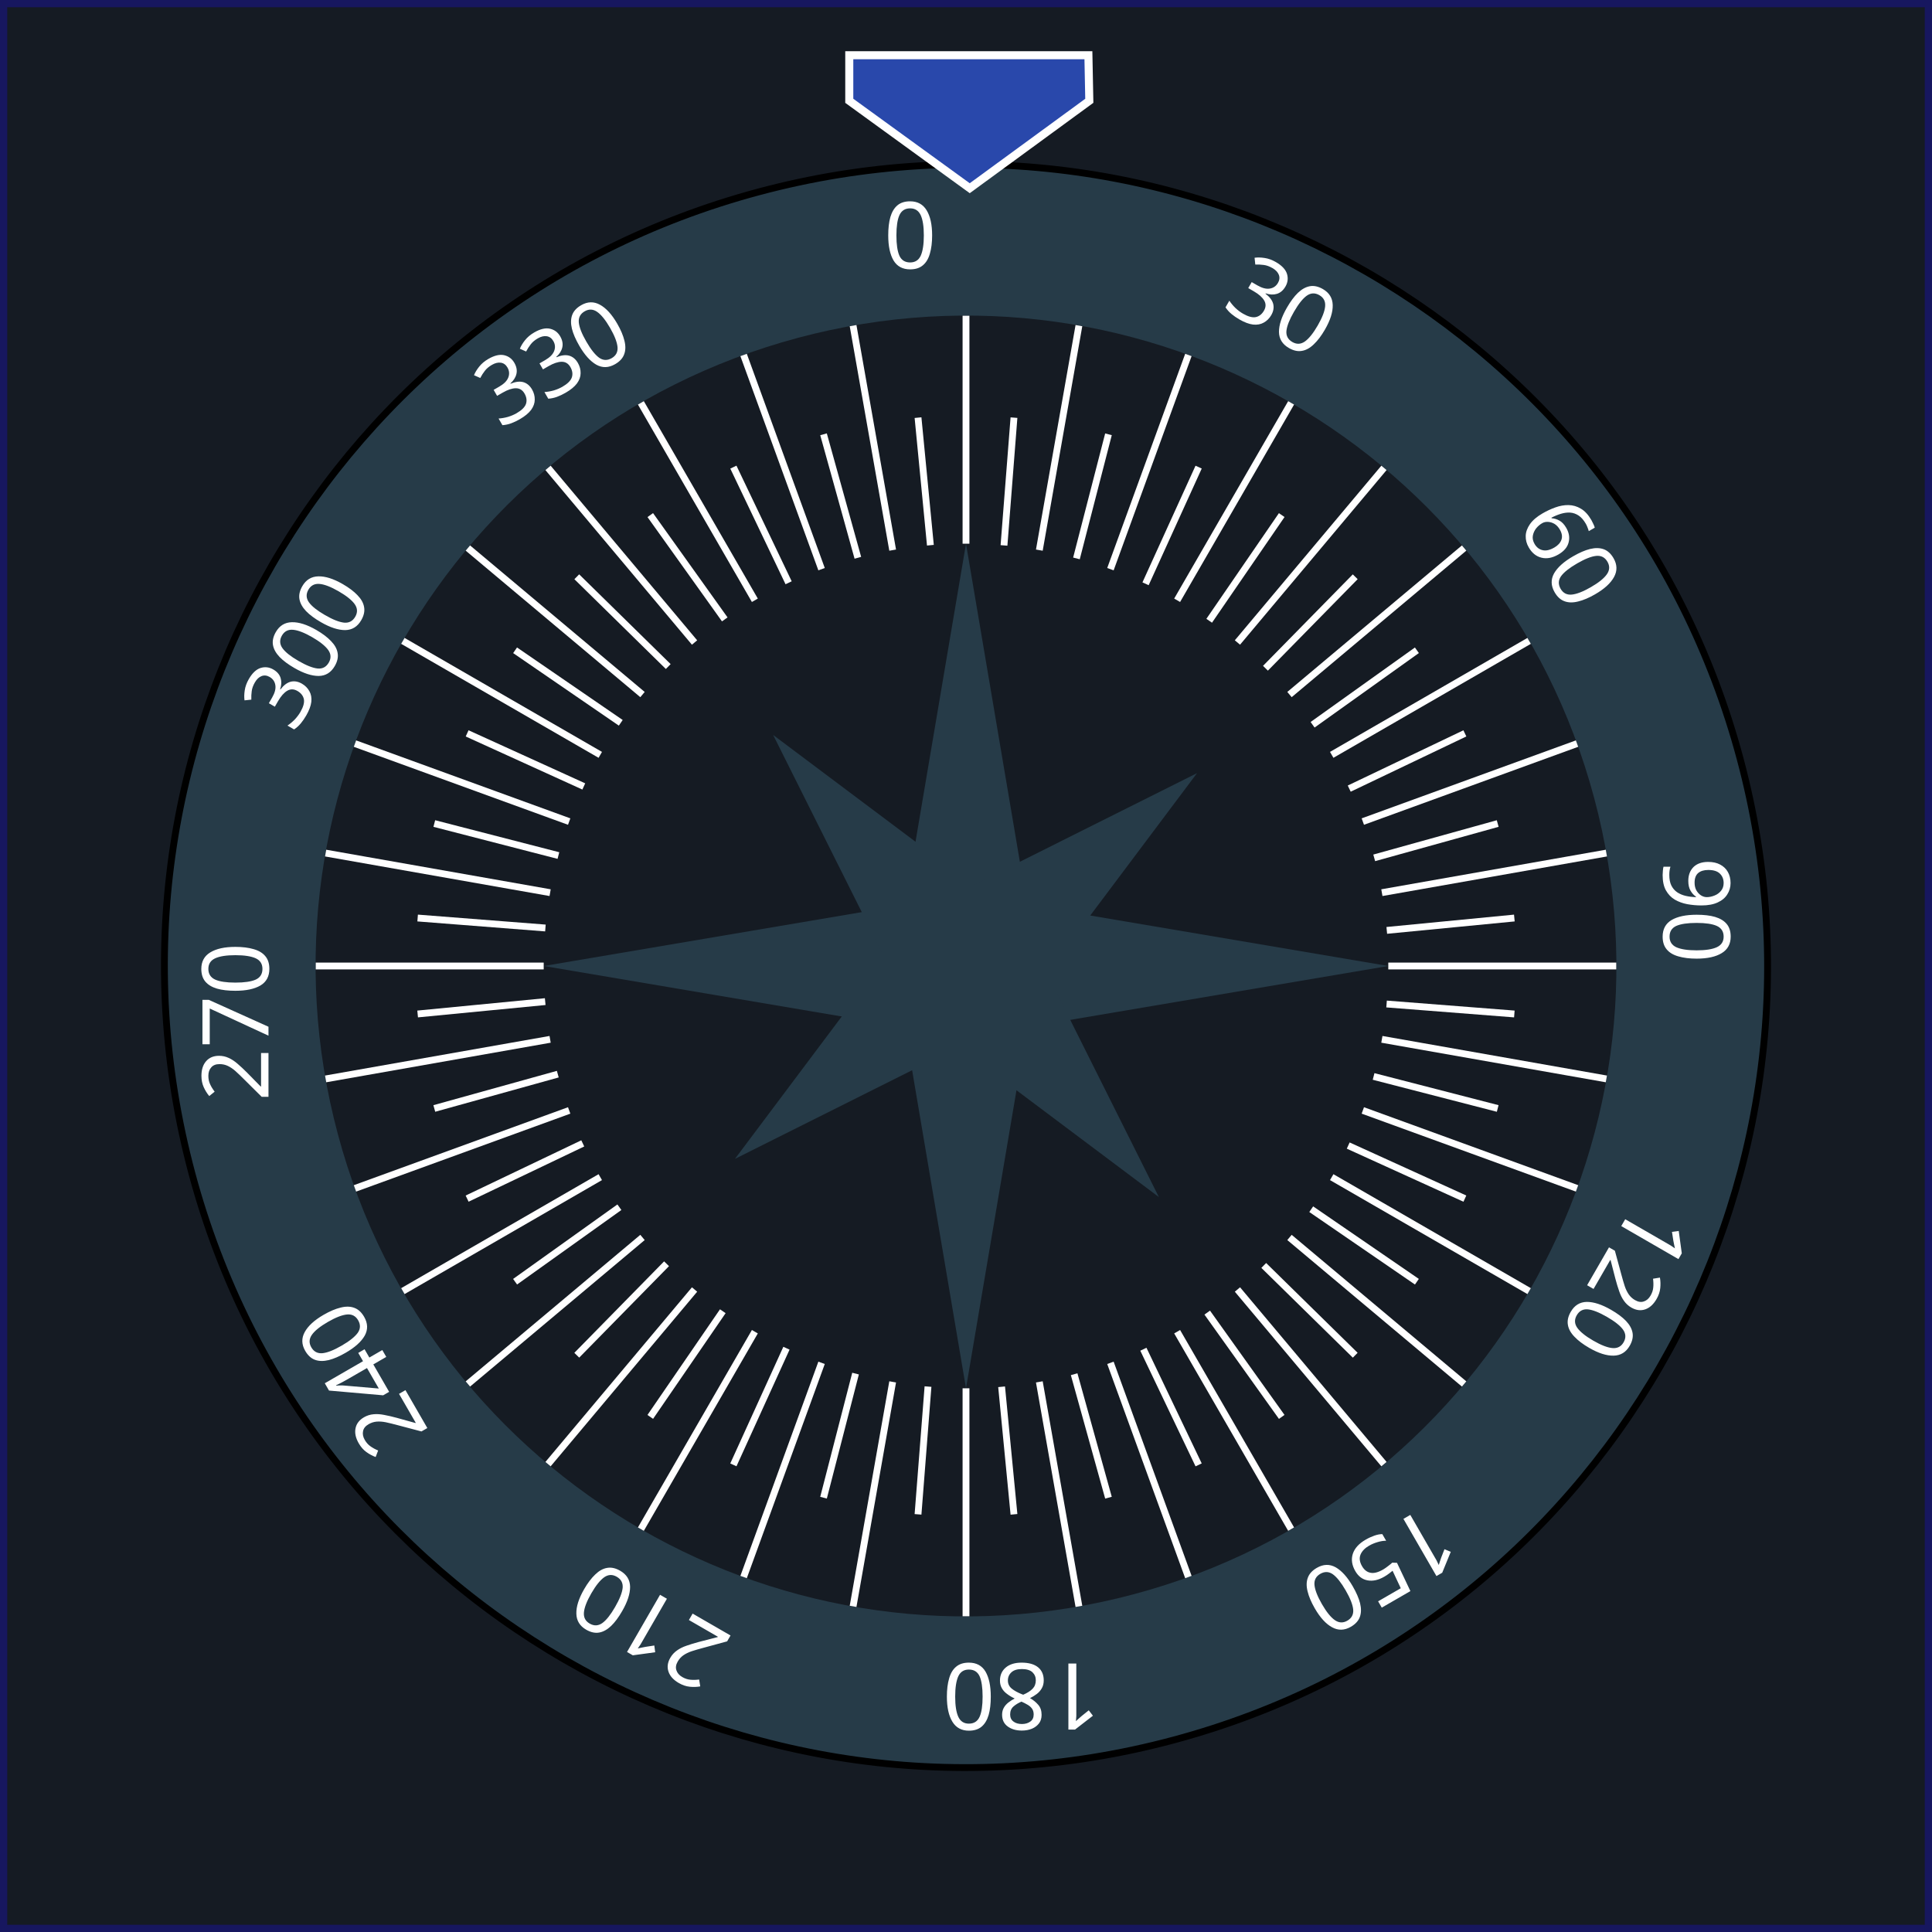
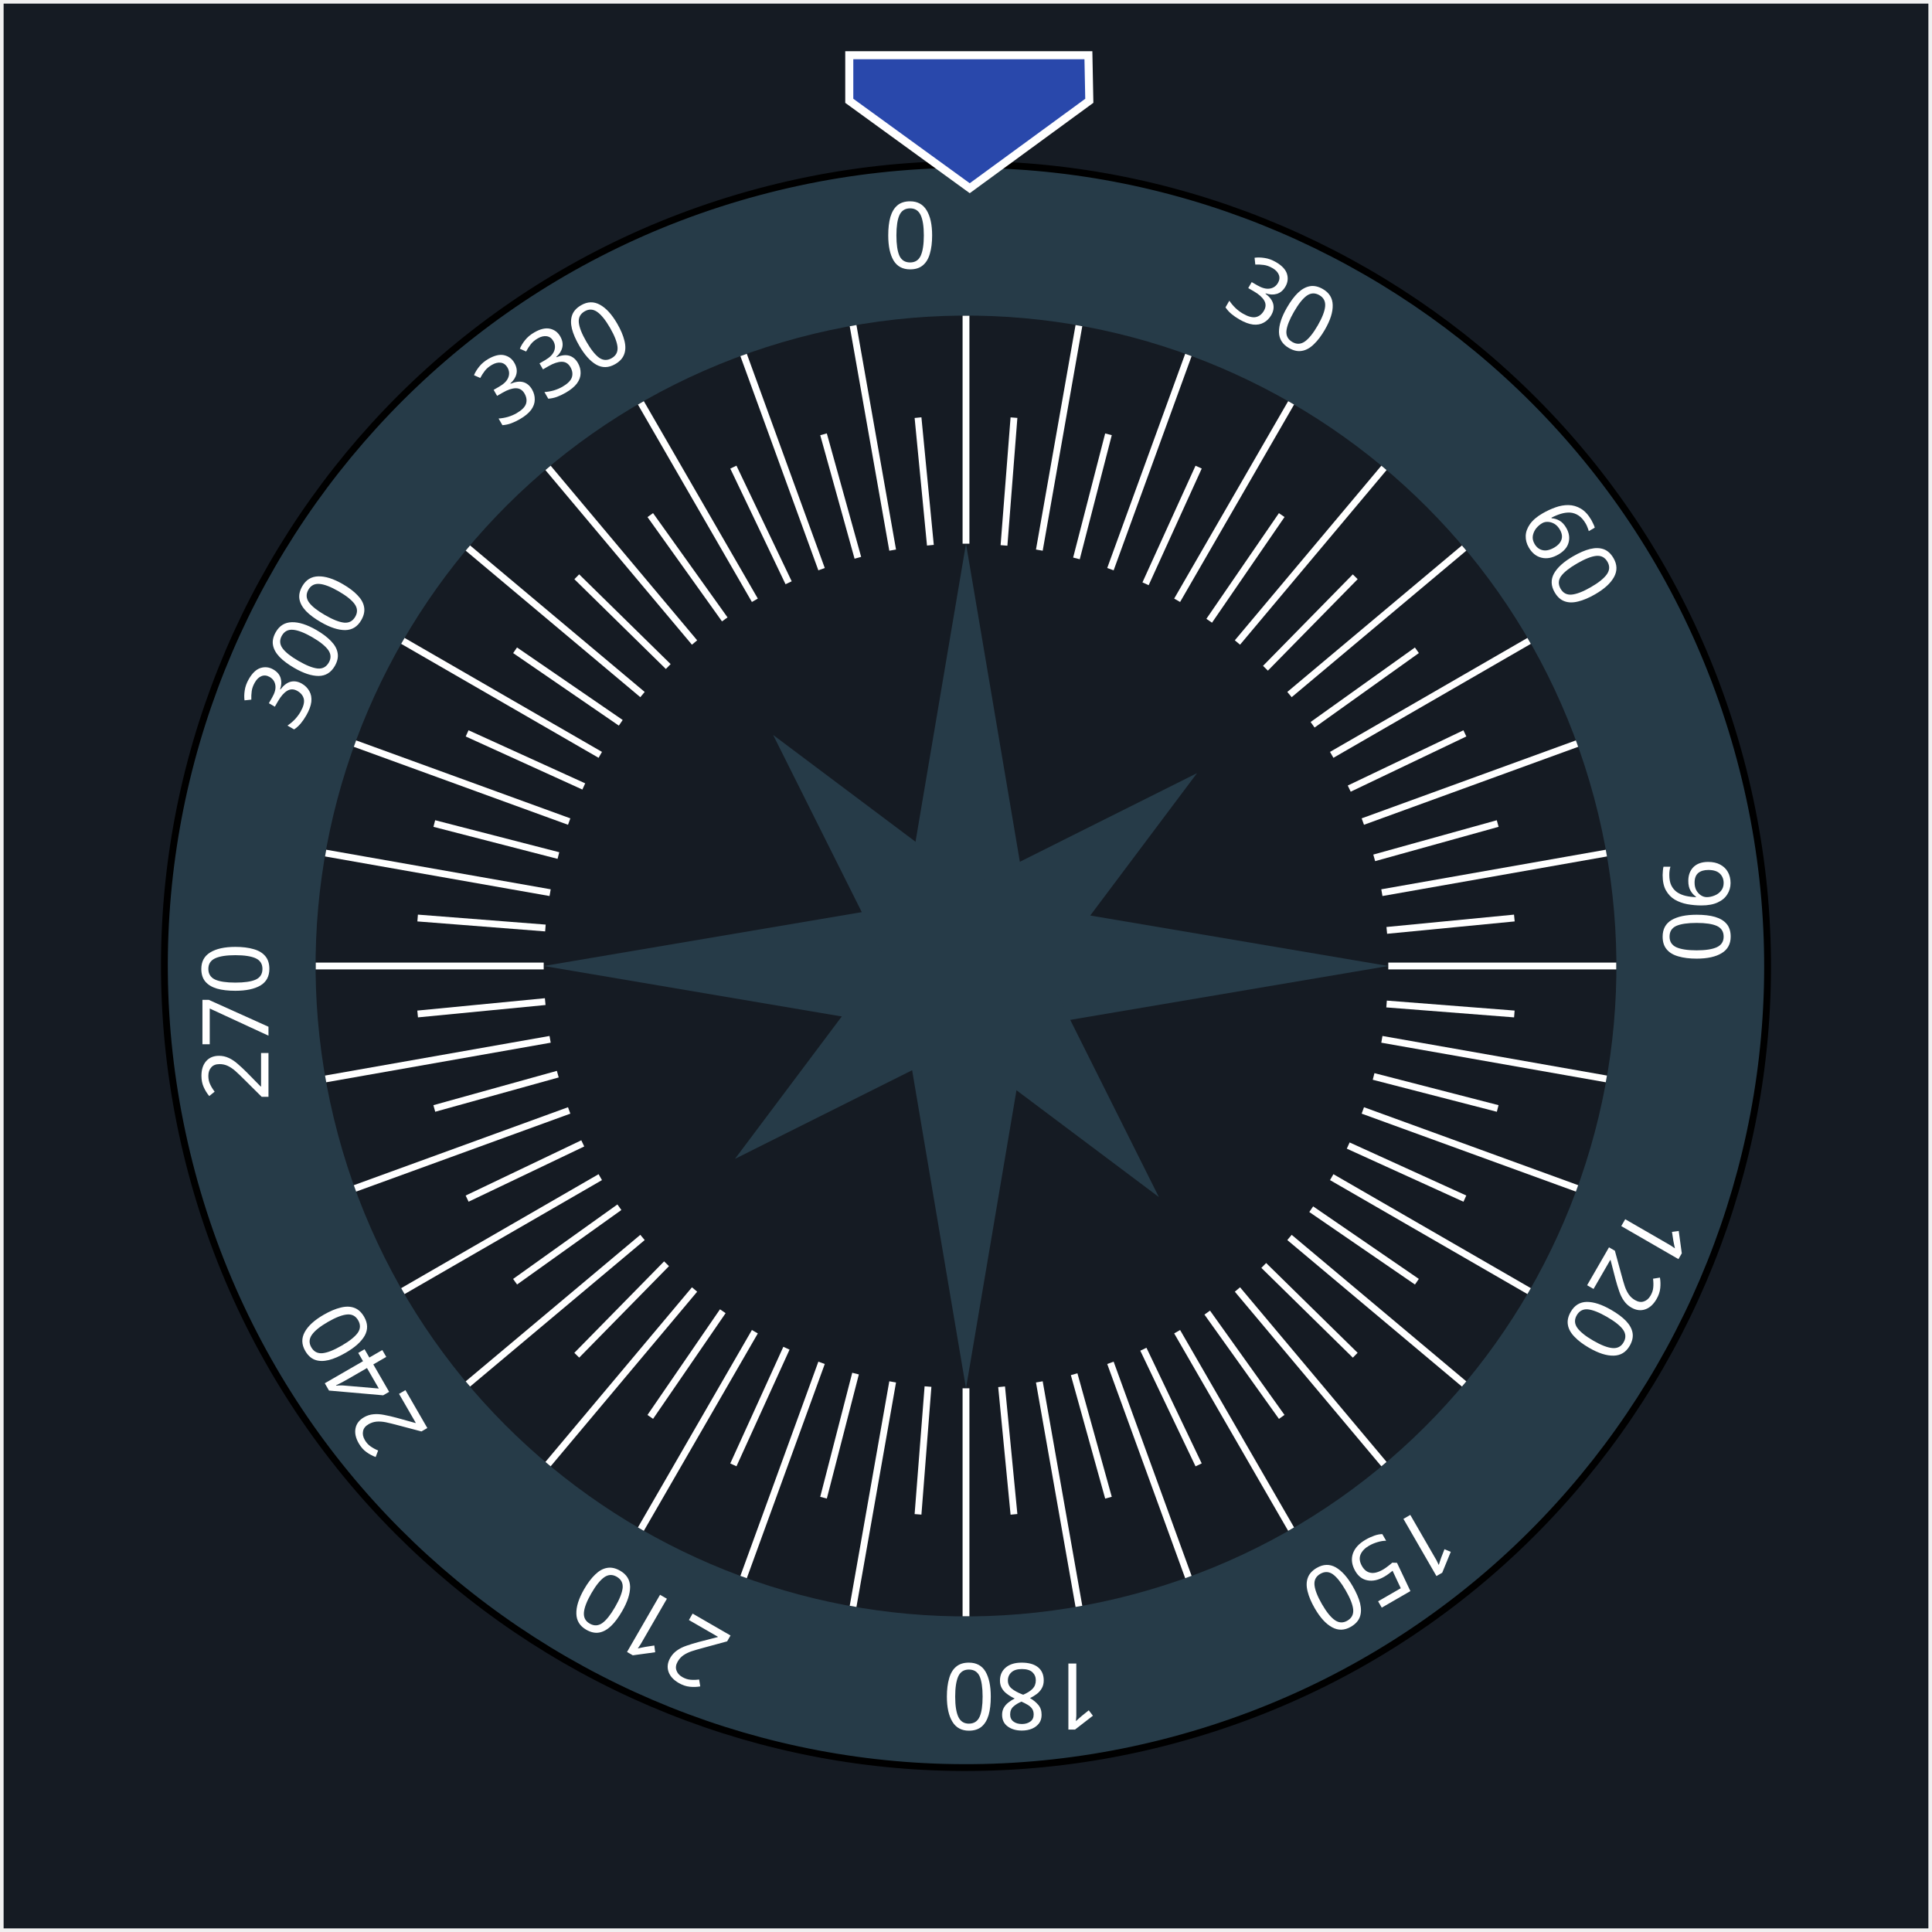
<svg xmlns="http://www.w3.org/2000/svg" width="240" height="240" viewBox="0 0 240 240" id="svg2" version="1.1">
  <defs id="defs4" />
  <g id="layer1" transform="translate(120, 120)">
-     <rect style="opacity:1;fill:#151b23;fill-opacity:1;stroke:#17175f;stroke-width:0.898;stroke-miterlimit:4;stroke-dasharray:none;stroke-opacity:1" id="rect4445" width="239.102" height="239.102" x="-119.551" y="-119.551" />
+     <rect style="opacity:1;fill:#151b23;fill-opacity:1;stroke-width:0.898;stroke-miterlimit:4;stroke-dasharray:none;stroke-opacity:1" id="rect4445" width="239.102" height="239.102" x="-119.551" y="-119.551" />
    <circle transform="matrix(0.9659258,-0.2588191,0.2588191,0.9659258,0,0)" style="opacity:1;fill:#263b48;fill-opacity:1;stroke:#000000;stroke-width:0.848;stroke-miterlimit:4;stroke-dasharray:none;stroke-opacity:1" id="circle4866" cx="-6.2426669e-05" cy="-8.8740617e-06" r="99.552" />
    <circle r="80.777" cy="-8.8740617e-06" cx="-6.2426669e-05" id="use4585" style="opacity:1;fill:#151b23;fill-opacity:1;stroke:none;stroke-width:3.08;stroke-miterlimit:4;stroke-dasharray:none;stroke-opacity:1" transform="matrix(0.9659258,-0.2588191,0.2588191,0.9659258,0,0)" />
    <circle style="opacity:1;fill:#151b23;fill-opacity:1;stroke:none;stroke-width:2;stroke-miterlimit:4;stroke-dasharray:none;stroke-opacity:1" id="path4530-9" cx="-0" cy="-8.4877014e-05" r="52.458" />
    <path style="fill:none;fill-rule:evenodd;stroke:#ffffff;stroke-width:0.848px;stroke-linecap:butt;stroke-linejoin:miter;stroke-opacity:1" d="m -1.3569488e-4,-80.777 -3e-5,28.318" id="path4637" />
    <path id="path4639" d="m 14.027,-79.549 -4.917,27.888" style="fill:none;fill-rule:evenodd;stroke:#ffffff;stroke-width:0.848px;stroke-linecap:butt;stroke-linejoin:miter;stroke-opacity:1" />
    <path id="path4641" d="m 27.627,-75.905 -9.685,26.61" style="fill:none;fill-rule:evenodd;stroke:#ffffff;stroke-width:0.848px;stroke-linecap:butt;stroke-linejoin:miter;stroke-opacity:1" />
    <path style="fill:none;fill-rule:evenodd;stroke:#ffffff;stroke-width:0.848px;stroke-linecap:butt;stroke-linejoin:miter;stroke-opacity:1" d="m 40.388,-69.955 -14.159,24.524" id="path4643" />
    <path id="path4645" d="m 51.922,-61.879 -18.203,21.693" style="fill:none;fill-rule:evenodd;stroke:#ffffff;stroke-width:0.848px;stroke-linecap:butt;stroke-linejoin:miter;stroke-opacity:1" />
    <path style="fill:none;fill-rule:evenodd;stroke:#ffffff;stroke-width:0.848px;stroke-linecap:butt;stroke-linejoin:miter;stroke-opacity:1" d="m 61.878,-51.922 -21.693,18.202" id="path4647" />
    <path style="fill:none;fill-rule:evenodd;stroke:#ffffff;stroke-width:0.848px;stroke-linecap:butt;stroke-linejoin:miter;stroke-opacity:1" d="m 69.954,-40.388 -24.524,14.159" id="path4649" />
    <path id="path4651" d="m 75.905,-27.627 -26.61,9.685" style="fill:none;fill-rule:evenodd;stroke:#ffffff;stroke-width:0.848px;stroke-linecap:butt;stroke-linejoin:miter;stroke-opacity:1" />
    <path style="fill:none;fill-rule:evenodd;stroke:#ffffff;stroke-width:0.848px;stroke-linecap:butt;stroke-linejoin:miter;stroke-opacity:1" d="m 79.549,-14.027 -27.888,4.917" id="path4653" />
    <path id="path4655" d="m 80.777,-6.5694884e-5 -28.318,-3e-5" style="fill:none;fill-rule:evenodd;stroke:#ffffff;stroke-width:0.848px;stroke-linecap:butt;stroke-linejoin:miter;stroke-opacity:1" />
    <path style="fill:none;fill-rule:evenodd;stroke:#ffffff;stroke-width:0.848px;stroke-linecap:butt;stroke-linejoin:miter;stroke-opacity:1" d="M 79.549,14.027 51.661,9.109" id="path4657" />
    <path style="fill:none;fill-rule:evenodd;stroke:#ffffff;stroke-width:0.848px;stroke-linecap:butt;stroke-linejoin:miter;stroke-opacity:1" d="m 75.905,27.627 -26.61,-9.685" id="path4659" />
    <path id="path4661" d="M 69.955,40.388 45.43,26.229" style="fill:none;fill-rule:evenodd;stroke:#ffffff;stroke-width:0.848px;stroke-linecap:butt;stroke-linejoin:miter;stroke-opacity:1" />
    <path style="fill:none;fill-rule:evenodd;stroke:#ffffff;stroke-width:0.848px;stroke-linecap:butt;stroke-linejoin:miter;stroke-opacity:1" d="M 61.878,51.922 40.185,33.72" id="path4663" />
    <path id="path4665" d="M 51.922,61.878 33.72,40.185" style="fill:none;fill-rule:evenodd;stroke:#ffffff;stroke-width:0.848px;stroke-linecap:butt;stroke-linejoin:miter;stroke-opacity:1" />
    <path id="path4667" d="M 40.388,69.954 26.229,45.43" style="fill:none;fill-rule:evenodd;stroke:#ffffff;stroke-width:0.848px;stroke-linecap:butt;stroke-linejoin:miter;stroke-opacity:1" />
    <path style="fill:none;fill-rule:evenodd;stroke:#ffffff;stroke-width:0.848px;stroke-linecap:butt;stroke-linejoin:miter;stroke-opacity:1" d="m 27.627,75.905 -9.685,-26.61" id="path4669" />
    <path id="path4671" d="M 14.027,79.549 9.109,51.661" style="fill:none;fill-rule:evenodd;stroke:#ffffff;stroke-width:0.848px;stroke-linecap:butt;stroke-linejoin:miter;stroke-opacity:1" />
    <path id="path4673" d="m -6.5694879e-5,80.777 3e-5,-28.318" style="fill:none;fill-rule:evenodd;stroke:#ffffff;stroke-width:0.848px;stroke-linecap:butt;stroke-linejoin:miter;stroke-opacity:1" />
    <path style="fill:none;fill-rule:evenodd;stroke:#ffffff;stroke-width:0.848px;stroke-linecap:butt;stroke-linejoin:miter;stroke-opacity:1" d="m -14.027,79.549 4.917,-27.888" id="path4675" />
    <path style="fill:none;fill-rule:evenodd;stroke:#ffffff;stroke-width:0.848px;stroke-linecap:butt;stroke-linejoin:miter;stroke-opacity:1" d="m -27.627,75.905 9.685,-26.61" id="path4677" />
    <path id="path4679" d="m -40.388,69.955 14.159,-24.524" style="fill:none;fill-rule:evenodd;stroke:#ffffff;stroke-width:0.848px;stroke-linecap:butt;stroke-linejoin:miter;stroke-opacity:1" />
    <path style="fill:none;fill-rule:evenodd;stroke:#ffffff;stroke-width:0.848px;stroke-linecap:butt;stroke-linejoin:miter;stroke-opacity:1" d="m -51.922,61.879 18.203,-21.693" id="path4681" />
    <path id="path4683" d="m -61.879,51.922 21.693,-18.202" style="fill:none;fill-rule:evenodd;stroke:#ffffff;stroke-width:0.848px;stroke-linecap:butt;stroke-linejoin:miter;stroke-opacity:1" />
    <path id="path4685" d="m -69.955,40.388 24.524,-14.159" style="fill:none;fill-rule:evenodd;stroke:#ffffff;stroke-width:0.848px;stroke-linecap:butt;stroke-linejoin:miter;stroke-opacity:1" />
    <path style="fill:none;fill-rule:evenodd;stroke:#ffffff;stroke-width:0.848px;stroke-linecap:butt;stroke-linejoin:miter;stroke-opacity:1" d="m -75.905,27.627 26.61,-9.685" id="path4687" />
    <path id="path4689" d="M -79.549,14.027 -51.662,9.109" style="fill:none;fill-rule:evenodd;stroke:#ffffff;stroke-width:0.848px;stroke-linecap:butt;stroke-linejoin:miter;stroke-opacity:1" />
    <path style="fill:none;fill-rule:evenodd;stroke:#ffffff;stroke-width:0.848px;stroke-linecap:butt;stroke-linejoin:miter;stroke-opacity:1" d="m -80.777,3.4305116e-5 28.318,2e-5" id="path4691" />
    <path id="path4693" d="m -79.55,-14.027 27.888,4.917" style="fill:none;fill-rule:evenodd;stroke:#ffffff;stroke-width:0.848px;stroke-linecap:butt;stroke-linejoin:miter;stroke-opacity:1" />
    <path id="path4695" d="m -75.905,-27.627 26.61,9.685" style="fill:none;fill-rule:evenodd;stroke:#ffffff;stroke-width:0.848px;stroke-linecap:butt;stroke-linejoin:miter;stroke-opacity:1" />
    <path style="fill:none;fill-rule:evenodd;stroke:#ffffff;stroke-width:0.848px;stroke-linecap:butt;stroke-linejoin:miter;stroke-opacity:1" d="m -69.955,-40.388 24.524,14.159" id="path4697" />
    <path id="path4699" d="m -61.879,-51.922 21.693,18.203" style="fill:none;fill-rule:evenodd;stroke:#ffffff;stroke-width:0.848px;stroke-linecap:butt;stroke-linejoin:miter;stroke-opacity:1" />
    <path style="fill:none;fill-rule:evenodd;stroke:#ffffff;stroke-width:0.848px;stroke-linecap:butt;stroke-linejoin:miter;stroke-opacity:1" d="m -51.922,-61.878 18.202,21.693" id="path4701" />
    <path style="fill:none;fill-rule:evenodd;stroke:#ffffff;stroke-width:0.848px;stroke-linecap:butt;stroke-linejoin:miter;stroke-opacity:1" d="m -40.388,-69.955 14.159,24.524" id="path4703" />
    <path id="path4705" d="m -27.627,-75.905 9.685,26.61" style="fill:none;fill-rule:evenodd;stroke:#ffffff;stroke-width:0.848px;stroke-linecap:butt;stroke-linejoin:miter;stroke-opacity:1" />
    <path style="fill:none;fill-rule:evenodd;stroke:#ffffff;stroke-width:0.848px;stroke-linecap:butt;stroke-linejoin:miter;stroke-opacity:1" d="m -14.027,-79.549 4.917,27.888" id="path4707" />
    <path style="fill:none;fill-rule:evenodd;stroke:#ffffff;stroke-width:0.848px;stroke-linecap:butt;stroke-linejoin:miter;stroke-opacity:1" d="m 5.959,-68.119 -1.239,15.873" id="path4711" />
    <path id="path4713" d="m 17.698,-66.049 -3.977,15.416" style="fill:none;fill-rule:evenodd;stroke:#ffffff;stroke-width:0.848px;stroke-linecap:butt;stroke-linejoin:miter;stroke-opacity:1" />
    <path id="path4715" d="m 28.898,-61.972 -6.593,14.492" style="fill:none;fill-rule:evenodd;stroke:#ffffff;stroke-width:0.848px;stroke-linecap:butt;stroke-linejoin:miter;stroke-opacity:1" />
    <path style="fill:none;fill-rule:evenodd;stroke:#ffffff;stroke-width:0.848px;stroke-linecap:butt;stroke-linejoin:miter;stroke-opacity:1" d="m 39.22,-56.013 -9.01,13.127" id="path4717" />
    <path id="path4719" d="m 48.351,-48.351 -11.152,11.363" style="fill:none;fill-rule:evenodd;stroke:#ffffff;stroke-width:0.848px;stroke-linecap:butt;stroke-linejoin:miter;stroke-opacity:1" />
    <path style="fill:none;fill-rule:evenodd;stroke:#ffffff;stroke-width:0.848px;stroke-linecap:butt;stroke-linejoin:miter;stroke-opacity:1" d="m 56.012,-39.221 -12.956,9.254" id="path4721" />
    <path style="fill:none;fill-rule:evenodd;stroke:#ffffff;stroke-width:0.848px;stroke-linecap:butt;stroke-linejoin:miter;stroke-opacity:1" d="m 61.972,-28.898 -14.366,6.863" id="path4723" />
    <path id="path4725" d="m 66.049,-17.698 -15.339,4.264" style="fill:none;fill-rule:evenodd;stroke:#ffffff;stroke-width:0.848px;stroke-linecap:butt;stroke-linejoin:miter;stroke-opacity:1" />
    <path style="fill:none;fill-rule:evenodd;stroke:#ffffff;stroke-width:0.848px;stroke-linecap:butt;stroke-linejoin:miter;stroke-opacity:1" d="m 68.118,-5.96 -15.847,1.536" id="path4727" />
    <path id="path4729" d="m 68.118,5.96 -15.873,-1.239" style="fill:none;fill-rule:evenodd;stroke:#ffffff;stroke-width:0.848px;stroke-linecap:butt;stroke-linejoin:miter;stroke-opacity:1" />
    <path style="fill:none;fill-rule:evenodd;stroke:#ffffff;stroke-width:0.848px;stroke-linecap:butt;stroke-linejoin:miter;stroke-opacity:1" d="m 66.049,17.698 -15.416,-3.977" id="path4731" />
    <path style="fill:none;fill-rule:evenodd;stroke:#ffffff;stroke-width:0.848px;stroke-linecap:butt;stroke-linejoin:miter;stroke-opacity:1" d="m 61.972,28.898 -14.492,-6.593" id="path4733" />
    <path id="path4735" d="m 56.012,39.22 -13.127,-9.01" style="fill:none;fill-rule:evenodd;stroke:#ffffff;stroke-width:0.848px;stroke-linecap:butt;stroke-linejoin:miter;stroke-opacity:1" />
    <path style="fill:none;fill-rule:evenodd;stroke:#ffffff;stroke-width:0.848px;stroke-linecap:butt;stroke-linejoin:miter;stroke-opacity:1" d="M 48.351,48.351 36.988,37.199" id="path4737" />
    <path id="path4739" d="m 39.22,56.013 -9.254,-12.956" style="fill:none;fill-rule:evenodd;stroke:#ffffff;stroke-width:0.848px;stroke-linecap:butt;stroke-linejoin:miter;stroke-opacity:1" />
    <path id="path4741" d="m 28.898,61.972 -6.863,-14.366" style="fill:none;fill-rule:evenodd;stroke:#ffffff;stroke-width:0.848px;stroke-linecap:butt;stroke-linejoin:miter;stroke-opacity:1" />
    <path style="fill:none;fill-rule:evenodd;stroke:#ffffff;stroke-width:0.848px;stroke-linecap:butt;stroke-linejoin:miter;stroke-opacity:1" d="m 17.698,66.049 -4.264,-15.339" id="path4743" />
    <path id="path4745" d="m 5.959,68.118 -1.536,-15.847" style="fill:none;fill-rule:evenodd;stroke:#ffffff;stroke-width:0.848px;stroke-linecap:butt;stroke-linejoin:miter;stroke-opacity:1" />
    <path id="path4747" d="m -5.96,68.118 1.239,-15.873" style="fill:none;fill-rule:evenodd;stroke:#ffffff;stroke-width:0.848px;stroke-linecap:butt;stroke-linejoin:miter;stroke-opacity:1" />
    <path style="fill:none;fill-rule:evenodd;stroke:#ffffff;stroke-width:0.848px;stroke-linecap:butt;stroke-linejoin:miter;stroke-opacity:1" d="m -17.698,66.049 3.977,-15.416" id="path4749" />
    <path style="fill:none;fill-rule:evenodd;stroke:#ffffff;stroke-width:0.848px;stroke-linecap:butt;stroke-linejoin:miter;stroke-opacity:1" d="m -28.898,61.972 6.593,-14.492" id="path4751" />
    <path id="path4753" d="m -39.221,56.013 9.01,-13.127" style="fill:none;fill-rule:evenodd;stroke:#ffffff;stroke-width:0.848px;stroke-linecap:butt;stroke-linejoin:miter;stroke-opacity:1" />
    <path style="fill:none;fill-rule:evenodd;stroke:#ffffff;stroke-width:0.848px;stroke-linecap:butt;stroke-linejoin:miter;stroke-opacity:1" d="m -48.351,48.351 11.152,-11.363" id="path4755" />
    <path id="path4757" d="m -56.013,39.22 12.956,-9.254" style="fill:none;fill-rule:evenodd;stroke:#ffffff;stroke-width:0.848px;stroke-linecap:butt;stroke-linejoin:miter;stroke-opacity:1" />
    <path id="path4759" d="m -61.972,28.898 14.366,-6.863" style="fill:none;fill-rule:evenodd;stroke:#ffffff;stroke-width:0.848px;stroke-linecap:butt;stroke-linejoin:miter;stroke-opacity:1" />
    <path style="fill:none;fill-rule:evenodd;stroke:#ffffff;stroke-width:0.848px;stroke-linecap:butt;stroke-linejoin:miter;stroke-opacity:1" d="m -66.049,17.698 15.339,-4.264" id="path4761" />
    <path id="path4763" d="m -68.119,5.96 15.847,-1.536" style="fill:none;fill-rule:evenodd;stroke:#ffffff;stroke-width:0.848px;stroke-linecap:butt;stroke-linejoin:miter;stroke-opacity:1" />
    <path style="fill:none;fill-rule:evenodd;stroke:#ffffff;stroke-width:0.848px;stroke-linecap:butt;stroke-linejoin:miter;stroke-opacity:1" d="m -68.119,-5.96 15.873,1.239" id="path4765" />
    <path id="path4767" d="m -66.049,-17.698 15.416,3.977" style="fill:none;fill-rule:evenodd;stroke:#ffffff;stroke-width:0.848px;stroke-linecap:butt;stroke-linejoin:miter;stroke-opacity:1" />
    <path id="path4769" d="m -61.972,-28.898 14.492,6.593" style="fill:none;fill-rule:evenodd;stroke:#ffffff;stroke-width:0.848px;stroke-linecap:butt;stroke-linejoin:miter;stroke-opacity:1" />
    <path style="fill:none;fill-rule:evenodd;stroke:#ffffff;stroke-width:0.848px;stroke-linecap:butt;stroke-linejoin:miter;stroke-opacity:1" d="m -56.013,-39.22 13.127,9.01" id="path4771" />
    <path id="path4773" d="m -48.351,-48.351 11.363,11.152" style="fill:none;fill-rule:evenodd;stroke:#ffffff;stroke-width:0.848px;stroke-linecap:butt;stroke-linejoin:miter;stroke-opacity:1" />
    <path style="fill:none;fill-rule:evenodd;stroke:#ffffff;stroke-width:0.848px;stroke-linecap:butt;stroke-linejoin:miter;stroke-opacity:1" d="m -39.221,-56.013 9.254,12.956" id="path4775" />
    <path style="fill:none;fill-rule:evenodd;stroke:#ffffff;stroke-width:0.848px;stroke-linecap:butt;stroke-linejoin:miter;stroke-opacity:1" d="m -28.898,-61.972 6.863,14.366" id="path4777" />
    <path id="path4779" d="m -17.698,-66.049 4.264,15.339" style="fill:none;fill-rule:evenodd;stroke:#ffffff;stroke-width:0.848px;stroke-linecap:butt;stroke-linejoin:miter;stroke-opacity:1" />
    <path style="fill:none;fill-rule:evenodd;stroke:#ffffff;stroke-width:0.848px;stroke-linecap:butt;stroke-linejoin:miter;stroke-opacity:1" d="m -5.96,-68.119 1.536,15.847" id="path4781" />
    <text xml:space="preserve" style="font-style:normal;font-weight:normal;font-size:11.498px;line-height:125%;font-family:sans-serif;text-align:center;letter-spacing:0px;word-spacing:0px;text-anchor:middle;fill:#ffffff;fill-opacity:1;stroke:none;stroke-width:1px;stroke-linecap:butt;stroke-linejoin:miter;stroke-opacity:1" x="0.541" y="-86.651" id="text4783">
      <tspan id="tspan4785" x="0.541" y="-86.651">0</tspan>
    </text>
    <text id="text4787" y="-86.65" x="0.541" style="font-style:normal;font-weight:normal;font-size:11.498px;line-height:125%;font-family:sans-serif;text-align:center;letter-spacing:0px;word-spacing:0px;text-anchor:middle;fill:#ffffff;fill-opacity:1;stroke:none;stroke-width:1px;stroke-linecap:butt;stroke-linejoin:miter;stroke-opacity:1" xml:space="preserve" transform="matrix(0,1,-1,0,0,0)">
      <tspan y="-86.65" x="0.541" id="tspan4789">90</tspan>
    </text>
    <text id="text4793" y="-86.651" x="0.541" style="font-style:normal;font-weight:normal;font-size:11.498px;line-height:125%;font-family:sans-serif;text-align:center;letter-spacing:0px;word-spacing:0px;text-anchor:middle;fill:#ffffff;fill-opacity:1;stroke:none;stroke-width:1px;stroke-linecap:butt;stroke-linejoin:miter;stroke-opacity:1" xml:space="preserve" transform="scale(-1,-1)">
      <tspan y="-86.651" x="0.541" id="tspan4795">180</tspan>
    </text>
    <text transform="matrix(0,-1,1,0,0,0)" xml:space="preserve" style="font-style:normal;font-weight:normal;font-size:11.498px;line-height:125%;font-family:sans-serif;text-align:center;letter-spacing:0px;word-spacing:0px;text-anchor:middle;fill:#ffffff;fill-opacity:1;stroke:none;stroke-width:1px;stroke-linecap:butt;stroke-linejoin:miter;stroke-opacity:1" x="0.541" y="-86.651" id="text4797">
      <tspan id="tspan4799" x="0.541" y="-86.651">270</tspan>
    </text>
    <text id="text4801" y="-86.651" x="0.541" style="font-style:normal;font-weight:normal;font-size:11.498px;line-height:125%;font-family:sans-serif;text-align:center;letter-spacing:0px;word-spacing:0px;text-anchor:middle;fill:#ffffff;fill-opacity:1;stroke:none;stroke-width:1px;stroke-linecap:butt;stroke-linejoin:miter;stroke-opacity:1" xml:space="preserve" transform="matrix(0.8660254,0.5,-0.5,0.8660254,0,0)">
      <tspan y="-86.651" x="0.541" id="tspan4803">30</tspan>
    </text>
    <text transform="matrix(-0.5,0.8660254,-0.8660254,-0.5,0,0)" xml:space="preserve" style="font-style:normal;font-weight:normal;font-size:11.498px;line-height:125%;font-family:sans-serif;text-align:center;letter-spacing:0px;word-spacing:0px;text-anchor:middle;fill:#ffffff;fill-opacity:1;stroke:none;stroke-width:1px;stroke-linecap:butt;stroke-linejoin:miter;stroke-opacity:1" x="0.541" y="-86.65" id="text4805">
      <tspan id="tspan4807" x="0.541" y="-86.65">120</tspan>
    </text>
    <text transform="matrix(-0.8660254,-0.5,0.5,-0.8660254,0,0)" xml:space="preserve" style="font-style:normal;font-weight:normal;font-size:11.498px;line-height:125%;font-family:sans-serif;text-align:center;letter-spacing:0px;word-spacing:0px;text-anchor:middle;fill:#ffffff;fill-opacity:1;stroke:none;stroke-width:1px;stroke-linecap:butt;stroke-linejoin:miter;stroke-opacity:1" x="0.541" y="-86.651" id="text4809">
      <tspan id="tspan4811" x="0.541" y="-86.651">210</tspan>
    </text>
    <text id="text4813" y="-86.651" x="0.541" style="font-style:normal;font-weight:normal;font-size:11.498px;line-height:125%;font-family:sans-serif;text-align:center;letter-spacing:0px;word-spacing:0px;text-anchor:middle;fill:#ffffff;fill-opacity:1;stroke:none;stroke-width:1px;stroke-linecap:butt;stroke-linejoin:miter;stroke-opacity:1" xml:space="preserve" transform="matrix(0.5,-0.8660254,0.8660254,0.5,0,0)">
      <tspan y="-86.651" x="0.541" id="tspan4815">300</tspan>
    </text>
    <text transform="matrix(0.5,0.8660254,-0.8660254,0.5,0,0)" xml:space="preserve" style="font-style:normal;font-weight:normal;font-size:11.498px;line-height:125%;font-family:sans-serif;text-align:center;letter-spacing:0px;word-spacing:0px;text-anchor:middle;fill:#ffffff;fill-opacity:1;stroke:none;stroke-width:1px;stroke-linecap:butt;stroke-linejoin:miter;stroke-opacity:1" x="0.541" y="-86.651" id="text4819">
      <tspan id="tspan4821" x="0.541" y="-86.651">60</tspan>
    </text>
    <text id="text4823" y="-86.65" x="0.541" style="font-style:normal;font-weight:normal;font-size:11.498px;line-height:125%;font-family:sans-serif;text-align:center;letter-spacing:0px;word-spacing:0px;text-anchor:middle;fill:#ffffff;fill-opacity:1;stroke:none;stroke-width:1px;stroke-linecap:butt;stroke-linejoin:miter;stroke-opacity:1" xml:space="preserve" transform="matrix(-0.8660254,0.5,-0.5,-0.8660254,0,0)">
      <tspan y="-86.65" x="0.541" id="tspan4825">150</tspan>
    </text>
    <text id="text4827" y="-86.651" x="0.541" style="font-style:normal;font-weight:normal;font-size:11.498px;line-height:125%;font-family:sans-serif;text-align:center;letter-spacing:0px;word-spacing:0px;text-anchor:middle;fill:#ffffff;fill-opacity:1;stroke:none;stroke-width:1px;stroke-linecap:butt;stroke-linejoin:miter;stroke-opacity:1" xml:space="preserve" transform="matrix(-0.5,-0.8660254,0.8660254,-0.5,0,0)">
      <tspan y="-86.651" x="0.541" id="tspan4829">240</tspan>
    </text>
    <text transform="matrix(0.8660254,-0.5,0.5,0.8660254,0,0)" xml:space="preserve" style="font-style:normal;font-weight:normal;font-size:11.498px;line-height:125%;font-family:sans-serif;text-align:center;letter-spacing:0px;word-spacing:0px;text-anchor:middle;fill:#ffffff;fill-opacity:1;stroke:none;stroke-width:1px;stroke-linecap:butt;stroke-linejoin:miter;stroke-opacity:1" x="0.541" y="-86.651" id="text4831">
      <tspan id="tspan4833" x="0.541" y="-86.651">330</tspan>
    </text>
    <path style="opacity:1;fill:#263b48;fill-opacity:1;stroke:none;stroke-width:2;stroke-miterlimit:4;stroke-dasharray:none;stroke-opacity:1" id="path4856" d="M -1.4928393e-4,-52.459 7.598,-7.598 52.458,-9.5878173e-5 7.598,7.598 -5.2112959e-6,52.459 -7.598,7.598 -52.459,4.819446e-5 -7.599,-7.598 Z" />
    <path style="opacity:1;fill:#263b48;fill-opacity:1;stroke:none;stroke-width:1.215;stroke-miterlimit:4;stroke-dasharray:none;stroke-opacity:1" id="path4862" d="M 28.699,-23.957 10.053,0.905 23.957,28.7 -0.906,10.053 -28.7,23.957 -10.053,-0.905 -23.957,-28.7 0.905,-10.053 Z" />
    <path style="opacity:1;fill:#2948ab;fill-opacity:1;stroke:#ffffff;stroke-width:1;stroke-miterlimit:4;stroke-dasharray:none;stroke-opacity:1" d="m -14.5,-113.141 29.706,0 0.112,5.663 L 0.465,-96.619 -14.5,-107.478 Z" id="compass_cursor" />
  </g>
</svg>
